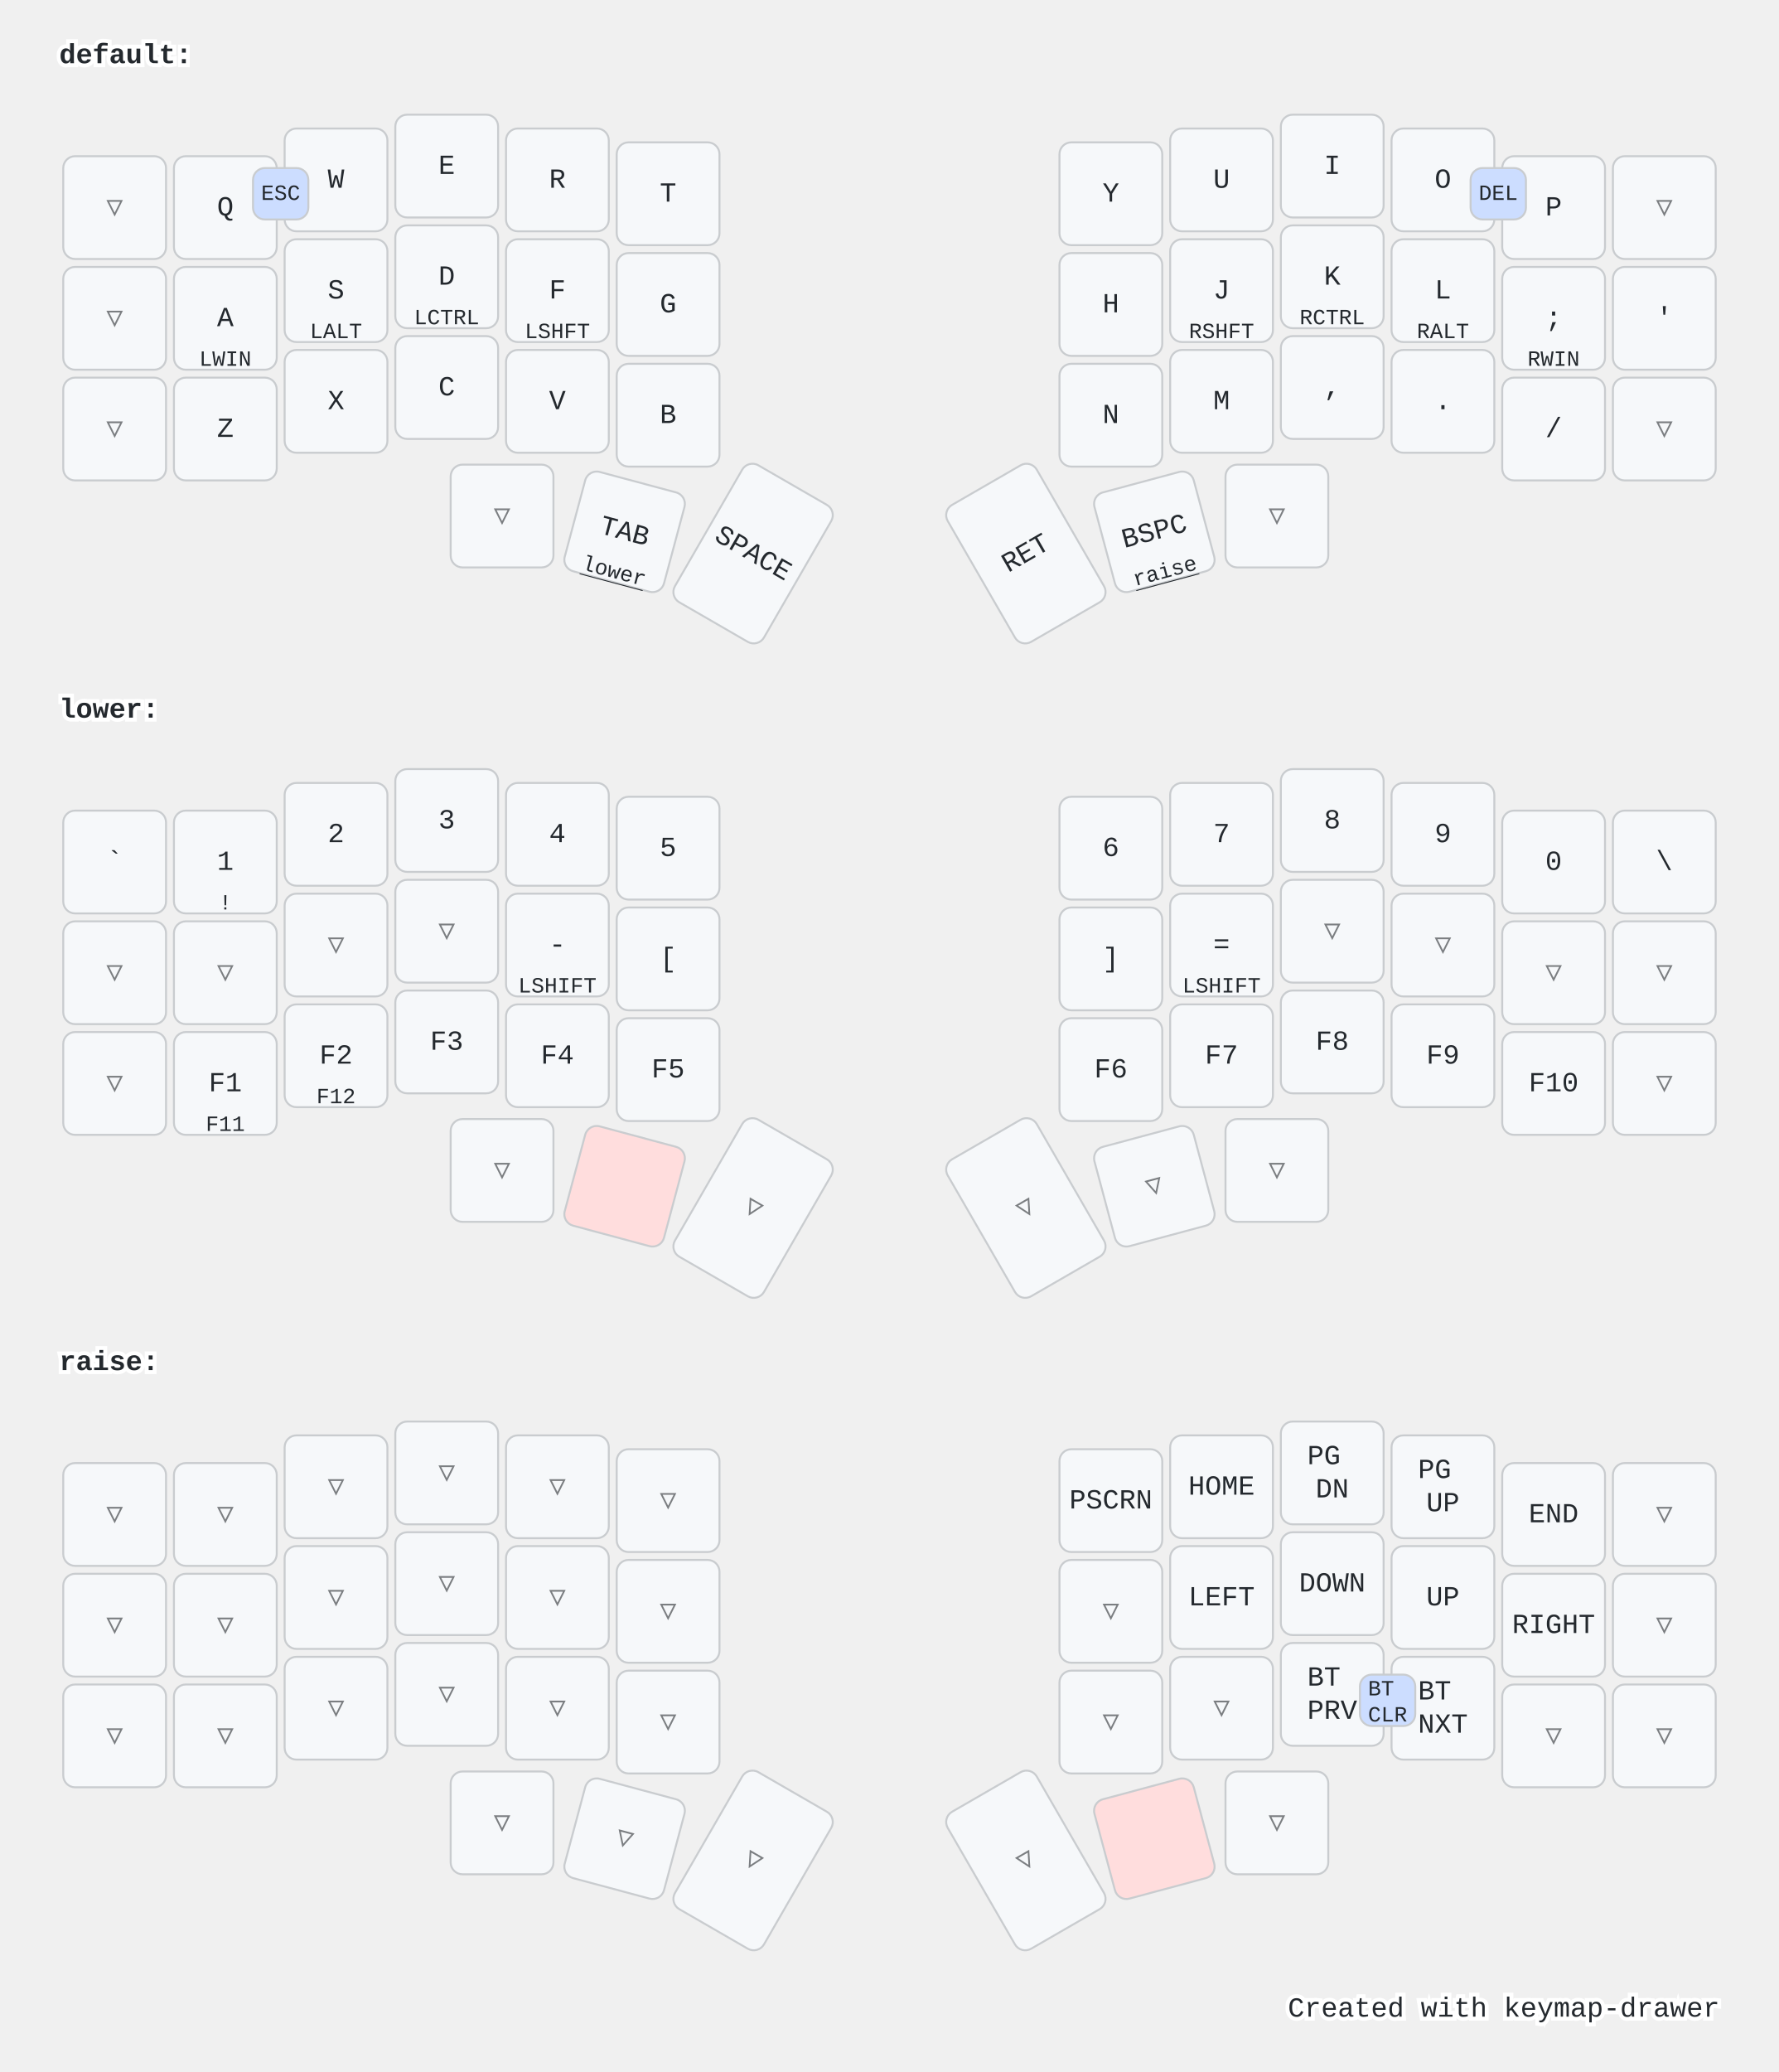
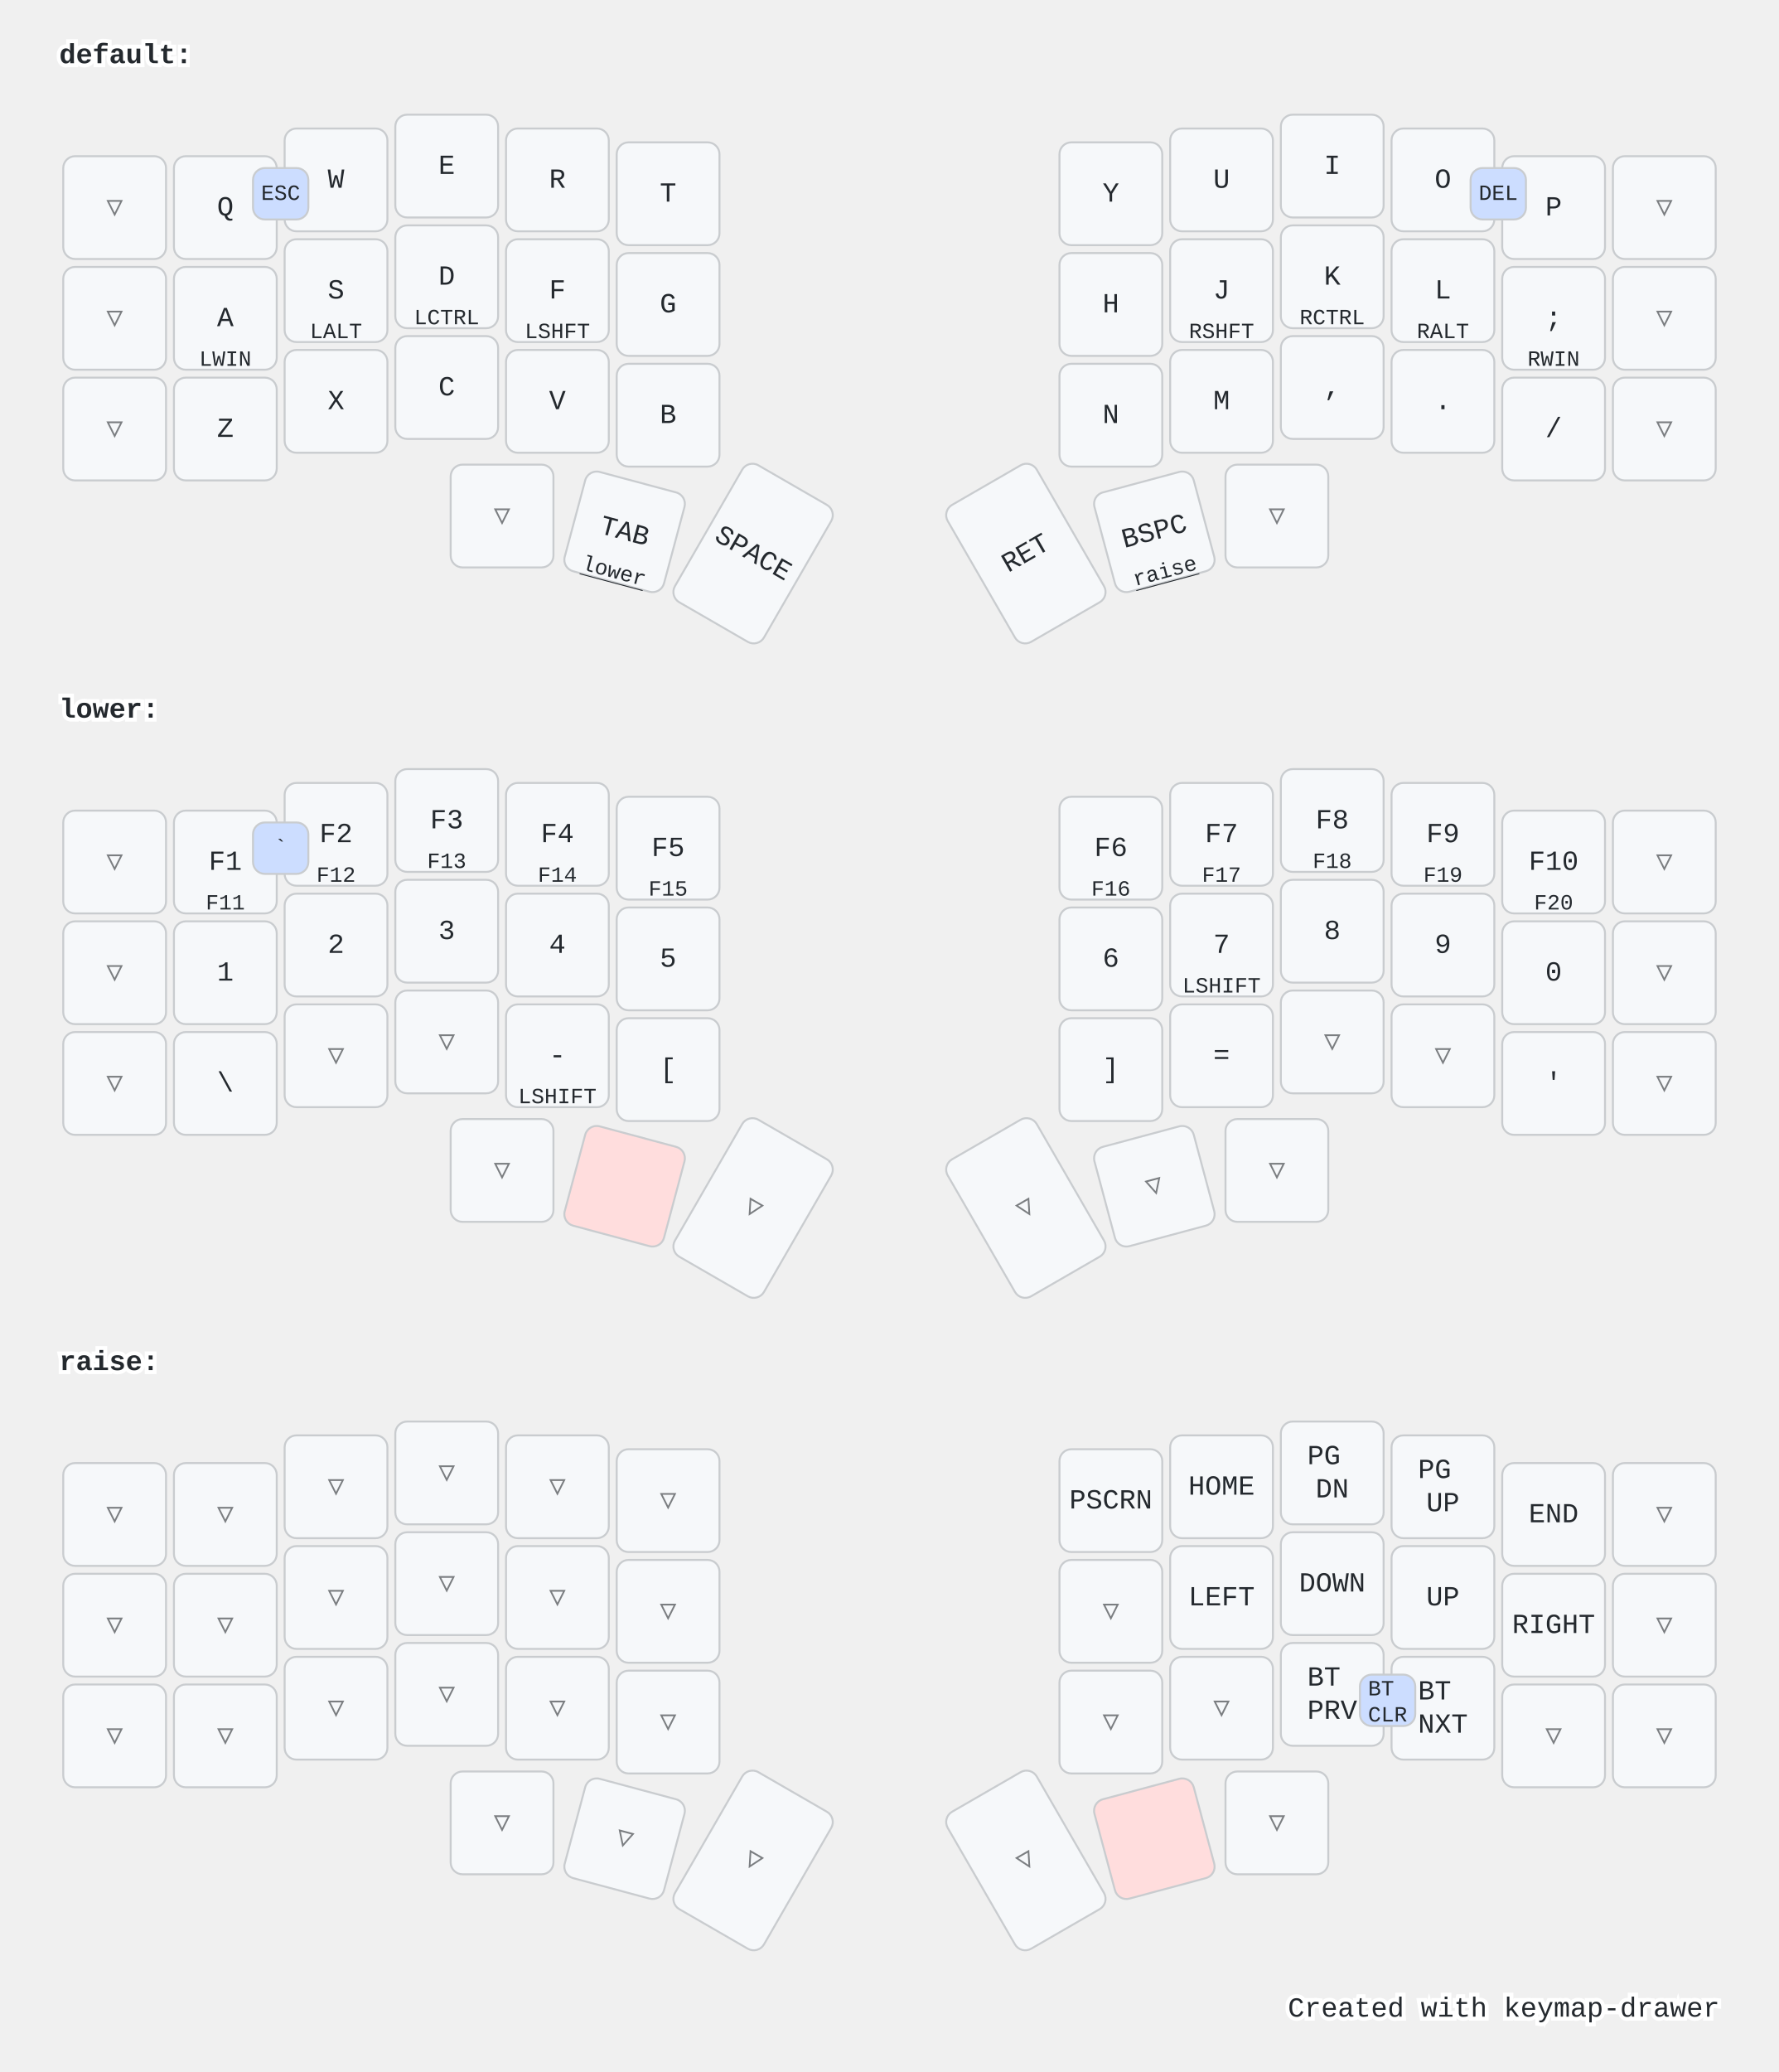
<svg xmlns="http://www.w3.org/2000/svg" width="900" height="1048" viewBox="0 0 900 1048" class="keymap">
  <style>/* inherit to force styles through use tags */
svg path {
    fill: inherit;
}

/* font and background color specifications */
svg.keymap {
    font-family: SFMono-Regular,Consolas,Liberation Mono,Menlo,monospace;
    font-size: 14px;
    font-kerning: normal;
    text-rendering: optimizeLegibility;
    fill: #24292e;
}

/* default key styling */
rect.key {
    fill: #f6f8fa;
}

rect.key, rect.combo {
    stroke: #c9cccf;
    stroke-width: 1;
}

/* default key side styling, only used is draw_key_sides is set */
rect.side {
    filter: brightness(90%);
}

/* color accent for combo boxes */
rect.combo, rect.combo-separate {
    fill: #cdf;
}

/* color accent for held keys */
rect.held, rect.combo.held {
    fill: #fdd;
}

/* color accent for ghost (optional) keys */
rect.ghost, rect.combo.ghost {
    stroke-dasharray: 4, 4;
    stroke-width: 2;
}

text {
    text-anchor: middle;
    dominant-baseline: middle;
}

/* styling for layer labels */
text.label {
    font-weight: bold;
    text-anchor: start;
    stroke: white;
    stroke-width: 4;
    paint-order: stroke;
}

/* styling for optional footer */
text.footer {
    text-anchor: end;
    dominant-baseline: auto;
    stroke: white;
    stroke-width: 4;
    paint-order: stroke;
}

/* styling for combo tap, and key non-tap label text */
text.combo, text.hold, text.shifted, text.left, text.right {
    font-size: 11px;
}

text.hold {
    text-anchor: middle;
    dominant-baseline: auto;
}

text.shifted {
    text-anchor: middle;
    dominant-baseline: hanging;
}

text.left {
    text-anchor: start;
}

text.right {
    text-anchor: end;
}

text.layer-activator {
    text-decoration: underline;
}

/* styling for hold/shifted label text in combo box */
text.combo.hold, text.combo.shifted, text.combo.left, text.combo.right {
    font-size: 8px;
}

/* lighter symbol for transparent keys */
text.trans {
    fill: #7b7e81;
}

/* styling for combo dendrons */
path.combo {
    stroke-width: 1;
    stroke: gray;
    fill: none;
}

/* Start Tabler Icons Cleanup */
/* cannot use height/width with glyphs */
.icon-tabler &gt; path {
    fill: inherit;
    stroke: inherit;
    stroke-width: 2;
}
/* hide tabler's default box */
.icon-tabler &gt; path[stroke="none"][fill="none"] {
    visibility: hidden;
}
/* End Tabler Icons Cleanup */

@media (prefers-color-scheme: dark) {
svg.keymap { fill: #d1d6db; }
rect.key { fill: #3f4750; }
rect.key, rect.combo { stroke: #60666c; }
rect.combo, rect.combo-separate { fill: #1f3d7a; }
rect.held, rect.combo.held { fill: #854747; }
text.label, text.footer { stroke: black; }
text.trans { fill: #7e8184; }
path.combo { stroke: #7f7f7f; }

}</style>
  <g transform="translate(30, 0)" class="layer-default">
    <text x="0" y="28" class="label" id="default">default:</text>
    <g transform="translate(0, 56)">
      <g transform="translate(28, 49)" class="key trans keypos-0">
        <rect rx="6" ry="6" x="-26" y="-26" width="52" height="52" class="key trans" />
        <text x="0" y="0" class="key trans tap">▽</text>
      </g>
      <g transform="translate(84, 49)" class="key keypos-1">
        <rect rx="6" ry="6" x="-26" y="-26" width="52" height="52" class="key" />
        <text x="0" y="0" class="key tap">Q</text>
      </g>
      <g transform="translate(140, 35)" class="key keypos-2">
        <rect rx="6" ry="6" x="-26" y="-26" width="52" height="52" class="key" />
        <text x="0" y="0" class="key tap">W</text>
      </g>
      <g transform="translate(196, 28)" class="key keypos-3">
        <rect rx="6" ry="6" x="-26" y="-26" width="52" height="52" class="key" />
        <text x="0" y="0" class="key tap">E</text>
      </g>
      <g transform="translate(252, 35)" class="key keypos-4">
        <rect rx="6" ry="6" x="-26" y="-26" width="52" height="52" class="key" />
        <text x="0" y="0" class="key tap">R</text>
      </g>
      <g transform="translate(308, 42)" class="key keypos-5">
        <rect rx="6" ry="6" x="-26" y="-26" width="52" height="52" class="key" />
        <text x="0" y="0" class="key tap">T</text>
      </g>
      <g transform="translate(532, 42)" class="key keypos-6">
        <rect rx="6" ry="6" x="-26" y="-26" width="52" height="52" class="key" />
        <text x="0" y="0" class="key tap">Y</text>
      </g>
      <g transform="translate(588, 35)" class="key keypos-7">
        <rect rx="6" ry="6" x="-26" y="-26" width="52" height="52" class="key" />
        <text x="0" y="0" class="key tap">U</text>
      </g>
      <g transform="translate(644, 28)" class="key keypos-8">
        <rect rx="6" ry="6" x="-26" y="-26" width="52" height="52" class="key" />
        <text x="0" y="0" class="key tap">I</text>
      </g>
      <g transform="translate(700, 35)" class="key keypos-9">
        <rect rx="6" ry="6" x="-26" y="-26" width="52" height="52" class="key" />
        <text x="0" y="0" class="key tap">O</text>
      </g>
      <g transform="translate(756, 49)" class="key keypos-10">
        <rect rx="6" ry="6" x="-26" y="-26" width="52" height="52" class="key" />
        <text x="0" y="0" class="key tap">P</text>
      </g>
      <g transform="translate(812, 49)" class="key trans keypos-11">
        <rect rx="6" ry="6" x="-26" y="-26" width="52" height="52" class="key trans" />
        <text x="0" y="0" class="key trans tap">▽</text>
      </g>
      <g transform="translate(28, 105)" class="key trans keypos-12">
        <rect rx="6" ry="6" x="-26" y="-26" width="52" height="52" class="key trans" />
        <text x="0" y="0" class="key trans tap">▽</text>
      </g>
      <g transform="translate(84, 105)" class="key keypos-13">
        <rect rx="6" ry="6" x="-26" y="-26" width="52" height="52" class="key" />
        <text x="0" y="0" class="key tap">A</text>
        <text x="0" y="24" class="key hold">LWIN</text>
      </g>
      <g transform="translate(140, 91)" class="key keypos-14">
        <rect rx="6" ry="6" x="-26" y="-26" width="52" height="52" class="key" />
        <text x="0" y="0" class="key tap">S</text>
        <text x="0" y="24" class="key hold">LALT</text>
      </g>
      <g transform="translate(196, 84)" class="key keypos-15">
        <rect rx="6" ry="6" x="-26" y="-26" width="52" height="52" class="key" />
        <text x="0" y="0" class="key tap">D</text>
        <text x="0" y="24" class="key hold">LCTRL</text>
      </g>
      <g transform="translate(252, 91)" class="key keypos-16">
        <rect rx="6" ry="6" x="-26" y="-26" width="52" height="52" class="key" />
        <text x="0" y="0" class="key tap">F</text>
        <text x="0" y="24" class="key hold">LSHFT</text>
      </g>
      <g transform="translate(308, 98)" class="key keypos-17">
        <rect rx="6" ry="6" x="-26" y="-26" width="52" height="52" class="key" />
        <text x="0" y="0" class="key tap">G</text>
      </g>
      <g transform="translate(532, 98)" class="key keypos-18">
        <rect rx="6" ry="6" x="-26" y="-26" width="52" height="52" class="key" />
        <text x="0" y="0" class="key tap">H</text>
      </g>
      <g transform="translate(588, 91)" class="key keypos-19">
        <rect rx="6" ry="6" x="-26" y="-26" width="52" height="52" class="key" />
        <text x="0" y="0" class="key tap">J</text>
        <text x="0" y="24" class="key hold">RSHFT</text>
      </g>
      <g transform="translate(644, 84)" class="key keypos-20">
        <rect rx="6" ry="6" x="-26" y="-26" width="52" height="52" class="key" />
        <text x="0" y="0" class="key tap">K</text>
        <text x="0" y="24" class="key hold">RCTRL</text>
      </g>
      <g transform="translate(700, 91)" class="key keypos-21">
        <rect rx="6" ry="6" x="-26" y="-26" width="52" height="52" class="key" />
        <text x="0" y="0" class="key tap">L</text>
        <text x="0" y="24" class="key hold">RALT</text>
      </g>
      <g transform="translate(756, 105)" class="key keypos-22">
        <rect rx="6" ry="6" x="-26" y="-26" width="52" height="52" class="key" />
        <text x="0" y="0" class="key tap">;</text>
        <text x="0" y="24" class="key hold">RWIN</text>
      </g>
-       <g transform="translate(812, 105)" class="key keypos-23">
-         <rect rx="6" ry="6" x="-26" y="-26" width="52" height="52" class="key" />
-         <text x="0" y="0" class="key tap">'</text>
+       <g transform="translate(812, 105)" class="key trans keypos-23">
+         <rect rx="6" ry="6" x="-26" y="-26" width="52" height="52" class="key trans" />
+         <text x="0" y="0" class="key trans tap">▽</text>
      </g>
      <g transform="translate(28, 161)" class="key trans keypos-24">
        <rect rx="6" ry="6" x="-26" y="-26" width="52" height="52" class="key trans" />
        <text x="0" y="0" class="key trans tap">▽</text>
      </g>
      <g transform="translate(84, 161)" class="key keypos-25">
        <rect rx="6" ry="6" x="-26" y="-26" width="52" height="52" class="key" />
        <text x="0" y="0" class="key tap">Z</text>
      </g>
      <g transform="translate(140, 147)" class="key keypos-26">
        <rect rx="6" ry="6" x="-26" y="-26" width="52" height="52" class="key" />
        <text x="0" y="0" class="key tap">X</text>
      </g>
      <g transform="translate(196, 140)" class="key keypos-27">
        <rect rx="6" ry="6" x="-26" y="-26" width="52" height="52" class="key" />
        <text x="0" y="0" class="key tap">C</text>
      </g>
      <g transform="translate(252, 147)" class="key keypos-28">
        <rect rx="6" ry="6" x="-26" y="-26" width="52" height="52" class="key" />
        <text x="0" y="0" class="key tap">V</text>
      </g>
      <g transform="translate(308, 154)" class="key keypos-29">
        <rect rx="6" ry="6" x="-26" y="-26" width="52" height="52" class="key" />
        <text x="0" y="0" class="key tap">B</text>
      </g>
      <g transform="translate(532, 154)" class="key keypos-30">
        <rect rx="6" ry="6" x="-26" y="-26" width="52" height="52" class="key" />
        <text x="0" y="0" class="key tap">N</text>
      </g>
      <g transform="translate(588, 147)" class="key keypos-31">
        <rect rx="6" ry="6" x="-26" y="-26" width="52" height="52" class="key" />
        <text x="0" y="0" class="key tap">M</text>
      </g>
      <g transform="translate(644, 140)" class="key keypos-32">
        <rect rx="6" ry="6" x="-26" y="-26" width="52" height="52" class="key" />
        <text x="0" y="0" class="key tap">,</text>
      </g>
      <g transform="translate(700, 147)" class="key keypos-33">
        <rect rx="6" ry="6" x="-26" y="-26" width="52" height="52" class="key" />
        <text x="0" y="0" class="key tap">.</text>
      </g>
      <g transform="translate(756, 161)" class="key keypos-34">
        <rect rx="6" ry="6" x="-26" y="-26" width="52" height="52" class="key" />
        <text x="0" y="0" class="key tap">/</text>
      </g>
      <g transform="translate(812, 161)" class="key trans keypos-35">
        <rect rx="6" ry="6" x="-26" y="-26" width="52" height="52" class="key trans" />
        <text x="0" y="0" class="key trans tap">▽</text>
      </g>
      <g transform="translate(224, 205)" class="key trans keypos-36">
        <rect rx="6" ry="6" x="-26" y="-26" width="52" height="52" class="key trans" />
        <text x="0" y="0" class="key trans tap">▽</text>
      </g>
      <g transform="translate(286, 213) rotate(15.0)" class="key keypos-37">
        <rect rx="6" ry="6" x="-26" y="-26" width="52" height="52" class="key" />
        <text x="0" y="0" class="key tap">TAB</text>
        <a href="#lower">
          <text x="0" y="24" class="key hold layer-activator">lower</text>
        </a>
      </g>
      <g transform="translate(351, 224) rotate(30.0)" class="key keypos-38">
        <rect rx="6" ry="6" x="-26" y="-40" width="52" height="80" class="key" />
        <text x="0" y="0" class="key tap">SPACE</text>
      </g>
      <g transform="translate(489, 224) rotate(-30.0)" class="key keypos-39">
        <rect rx="6" ry="6" x="-26" y="-40" width="52" height="80" class="key" />
        <text x="0" y="0" class="key tap">RET</text>
      </g>
      <g transform="translate(554, 213) rotate(-15.0)" class="key keypos-40">
        <rect rx="6" ry="6" x="-26" y="-26" width="52" height="52" class="key" />
        <text x="0" y="0" class="key tap">BSPC</text>
        <a href="#raise">
          <text x="0" y="24" class="key hold layer-activator">raise</text>
        </a>
      </g>
      <g transform="translate(616, 205)" class="key trans keypos-41">
        <rect rx="6" ry="6" x="-26" y="-26" width="52" height="52" class="key trans" />
        <text x="0" y="0" class="key trans tap">▽</text>
      </g>
      <g class="combo combopos-0">
        <rect rx="6" ry="6" x="98" y="29" width="28" height="26" class="combo" />
        <text x="112" y="42" class="combo tap">ESC</text>
      </g>
      <g class="combo combopos-1">
        <rect rx="6" ry="6" x="714" y="29" width="28" height="26" class="combo" />
        <text x="728" y="42" class="combo tap">DEL</text>
      </g>
    </g>
  </g>
  <g transform="translate(30, 331)" class="layer-lower">
    <text x="0" y="28" class="label" id="lower">lower:</text>
    <g transform="translate(0, 56)">
-       <g transform="translate(28, 49)" class="key keypos-0">
-         <rect rx="6" ry="6" x="-26" y="-26" width="52" height="52" class="key" />
-         <text x="0" y="0" class="key tap">`</text>
+       <g transform="translate(28, 49)" class="key trans keypos-0">
+         <rect rx="6" ry="6" x="-26" y="-26" width="52" height="52" class="key trans" />
+         <text x="0" y="0" class="key trans tap">▽</text>
      </g>
      <g transform="translate(84, 49)" class="key keypos-1">
        <rect rx="6" ry="6" x="-26" y="-26" width="52" height="52" class="key" />
+         <text x="0" y="0" class="key tap">F1</text>
+         <text x="0" y="24" class="key hold">F11</text>
+       </g>
+       <g transform="translate(140, 35)" class="key keypos-2">
+         <rect rx="6" ry="6" x="-26" y="-26" width="52" height="52" class="key" />
+         <text x="0" y="0" class="key tap">F2</text>
+         <text x="0" y="24" class="key hold">F12</text>
+       </g>
+       <g transform="translate(196, 28)" class="key keypos-3">
+         <rect rx="6" ry="6" x="-26" y="-26" width="52" height="52" class="key" />
+         <text x="0" y="0" class="key tap">F3</text>
+         <text x="0" y="24" class="key hold">F13</text>
+       </g>
+       <g transform="translate(252, 35)" class="key keypos-4">
+         <rect rx="6" ry="6" x="-26" y="-26" width="52" height="52" class="key" />
+         <text x="0" y="0" class="key tap">F4</text>
+         <text x="0" y="24" class="key hold">F14</text>
+       </g>
+       <g transform="translate(308, 42)" class="key keypos-5">
+         <rect rx="6" ry="6" x="-26" y="-26" width="52" height="52" class="key" />
+         <text x="0" y="0" class="key tap">F5</text>
+         <text x="0" y="24" class="key hold">F15</text>
+       </g>
+       <g transform="translate(532, 42)" class="key keypos-6">
+         <rect rx="6" ry="6" x="-26" y="-26" width="52" height="52" class="key" />
+         <text x="0" y="0" class="key tap">F6</text>
+         <text x="0" y="24" class="key hold">F16</text>
+       </g>
+       <g transform="translate(588, 35)" class="key keypos-7">
+         <rect rx="6" ry="6" x="-26" y="-26" width="52" height="52" class="key" />
+         <text x="0" y="0" class="key tap">F7</text>
+         <text x="0" y="24" class="key hold">F17</text>
+       </g>
+       <g transform="translate(644, 28)" class="key keypos-8">
+         <rect rx="6" ry="6" x="-26" y="-26" width="52" height="52" class="key" />
+         <text x="0" y="0" class="key tap">F8</text>
+         <text x="0" y="24" class="key hold">F18</text>
+       </g>
+       <g transform="translate(700, 35)" class="key keypos-9">
+         <rect rx="6" ry="6" x="-26" y="-26" width="52" height="52" class="key" />
+         <text x="0" y="0" class="key tap">F9</text>
+         <text x="0" y="24" class="key hold">F19</text>
+       </g>
+       <g transform="translate(756, 49)" class="key keypos-10">
+         <rect rx="6" ry="6" x="-26" y="-26" width="52" height="52" class="key" />
+         <text x="0" y="0" class="key tap">F10</text>
+         <text x="0" y="24" class="key hold">F20</text>
+       </g>
+       <g transform="translate(812, 49)" class="key trans keypos-11">
+         <rect rx="6" ry="6" x="-26" y="-26" width="52" height="52" class="key trans" />
+         <text x="0" y="0" class="key trans tap">▽</text>
+       </g>
+       <g transform="translate(28, 105)" class="key trans keypos-12">
+         <rect rx="6" ry="6" x="-26" y="-26" width="52" height="52" class="key trans" />
+         <text x="0" y="0" class="key trans tap">▽</text>
+       </g>
+       <g transform="translate(84, 105)" class="key keypos-13">
+         <rect rx="6" ry="6" x="-26" y="-26" width="52" height="52" class="key" />
        <text x="0" y="0" class="key tap">1</text>
-         <text x="0" y="24" class="key hold">!</text>
-       </g>
-       <g transform="translate(140, 35)" class="key keypos-2">
+       </g>
+       <g transform="translate(140, 91)" class="key keypos-14">
        <rect rx="6" ry="6" x="-26" y="-26" width="52" height="52" class="key" />
        <text x="0" y="0" class="key tap">2</text>
      </g>
-       <g transform="translate(196, 28)" class="key keypos-3">
+       <g transform="translate(196, 84)" class="key keypos-15">
        <rect rx="6" ry="6" x="-26" y="-26" width="52" height="52" class="key" />
        <text x="0" y="0" class="key tap">3</text>
      </g>
-       <g transform="translate(252, 35)" class="key keypos-4">
+       <g transform="translate(252, 91)" class="key keypos-16">
        <rect rx="6" ry="6" x="-26" y="-26" width="52" height="52" class="key" />
        <text x="0" y="0" class="key tap">4</text>
      </g>
-       <g transform="translate(308, 42)" class="key keypos-5">
+       <g transform="translate(308, 98)" class="key keypos-17">
        <rect rx="6" ry="6" x="-26" y="-26" width="52" height="52" class="key" />
        <text x="0" y="0" class="key tap">5</text>
      </g>
-       <g transform="translate(532, 42)" class="key keypos-6">
+       <g transform="translate(532, 98)" class="key keypos-18">
        <rect rx="6" ry="6" x="-26" y="-26" width="52" height="52" class="key" />
        <text x="0" y="0" class="key tap">6</text>
      </g>
-       <g transform="translate(588, 35)" class="key keypos-7">
+       <g transform="translate(588, 91)" class="key keypos-19">
        <rect rx="6" ry="6" x="-26" y="-26" width="52" height="52" class="key" />
        <text x="0" y="0" class="key tap">7</text>
-       </g>
-       <g transform="translate(644, 28)" class="key keypos-8">
+         <text x="0" y="24" class="key hold">LSHIFT</text>
+       </g>
+       <g transform="translate(644, 84)" class="key keypos-20">
        <rect rx="6" ry="6" x="-26" y="-26" width="52" height="52" class="key" />
        <text x="0" y="0" class="key tap">8</text>
      </g>
-       <g transform="translate(700, 35)" class="key keypos-9">
+       <g transform="translate(700, 91)" class="key keypos-21">
        <rect rx="6" ry="6" x="-26" y="-26" width="52" height="52" class="key" />
        <text x="0" y="0" class="key tap">9</text>
      </g>
-       <g transform="translate(756, 49)" class="key keypos-10">
+       <g transform="translate(756, 105)" class="key keypos-22">
        <rect rx="6" ry="6" x="-26" y="-26" width="52" height="52" class="key" />
        <text x="0" y="0" class="key tap">0</text>
      </g>
-       <g transform="translate(812, 49)" class="key keypos-11">
+       <g transform="translate(812, 105)" class="key trans keypos-23">
+         <rect rx="6" ry="6" x="-26" y="-26" width="52" height="52" class="key trans" />
+         <text x="0" y="0" class="key trans tap">▽</text>
+       </g>
+       <g transform="translate(28, 161)" class="key trans keypos-24">
+         <rect rx="6" ry="6" x="-26" y="-26" width="52" height="52" class="key trans" />
+         <text x="0" y="0" class="key trans tap">▽</text>
+       </g>
+       <g transform="translate(84, 161)" class="key keypos-25">
        <rect rx="6" ry="6" x="-26" y="-26" width="52" height="52" class="key" />
        <text x="0" y="0" class="key tap">\</text>
      </g>
-       <g transform="translate(28, 105)" class="key trans keypos-12">
-         <rect rx="6" ry="6" x="-26" y="-26" width="52" height="52" class="key trans" />
-         <text x="0" y="0" class="key trans tap">▽</text>
-       </g>
-       <g transform="translate(84, 105)" class="key trans keypos-13">
-         <rect rx="6" ry="6" x="-26" y="-26" width="52" height="52" class="key trans" />
-         <text x="0" y="0" class="key trans tap">▽</text>
-       </g>
-       <g transform="translate(140, 91)" class="key trans keypos-14">
-         <rect rx="6" ry="6" x="-26" y="-26" width="52" height="52" class="key trans" />
-         <text x="0" y="0" class="key trans tap">▽</text>
-       </g>
-       <g transform="translate(196, 84)" class="key trans keypos-15">
-         <rect rx="6" ry="6" x="-26" y="-26" width="52" height="52" class="key trans" />
-         <text x="0" y="0" class="key trans tap">▽</text>
-       </g>
-       <g transform="translate(252, 91)" class="key keypos-16">
+       <g transform="translate(140, 147)" class="key trans keypos-26">
+         <rect rx="6" ry="6" x="-26" y="-26" width="52" height="52" class="key trans" />
+         <text x="0" y="0" class="key trans tap">▽</text>
+       </g>
+       <g transform="translate(196, 140)" class="key trans keypos-27">
+         <rect rx="6" ry="6" x="-26" y="-26" width="52" height="52" class="key trans" />
+         <text x="0" y="0" class="key trans tap">▽</text>
+       </g>
+       <g transform="translate(252, 147)" class="key keypos-28">
        <rect rx="6" ry="6" x="-26" y="-26" width="52" height="52" class="key" />
        <text x="0" y="0" class="key tap">-</text>
        <text x="0" y="24" class="key hold">LSHIFT</text>
      </g>
-       <g transform="translate(308, 98)" class="key keypos-17">
+       <g transform="translate(308, 154)" class="key keypos-29">
        <rect rx="6" ry="6" x="-26" y="-26" width="52" height="52" class="key" />
        <text x="0" y="0" class="key tap">[</text>
      </g>
-       <g transform="translate(532, 98)" class="key keypos-18">
+       <g transform="translate(532, 154)" class="key keypos-30">
        <rect rx="6" ry="6" x="-26" y="-26" width="52" height="52" class="key" />
        <text x="0" y="0" class="key tap">]</text>
      </g>
-       <g transform="translate(588, 91)" class="key keypos-19">
+       <g transform="translate(588, 147)" class="key keypos-31">
        <rect rx="6" ry="6" x="-26" y="-26" width="52" height="52" class="key" />
        <text x="0" y="0" class="key tap">=</text>
-         <text x="0" y="24" class="key hold">LSHIFT</text>
-       </g>
-       <g transform="translate(644, 84)" class="key trans keypos-20">
-         <rect rx="6" ry="6" x="-26" y="-26" width="52" height="52" class="key trans" />
-         <text x="0" y="0" class="key trans tap">▽</text>
-       </g>
-       <g transform="translate(700, 91)" class="key trans keypos-21">
-         <rect rx="6" ry="6" x="-26" y="-26" width="52" height="52" class="key trans" />
-         <text x="0" y="0" class="key trans tap">▽</text>
-       </g>
-       <g transform="translate(756, 105)" class="key trans keypos-22">
-         <rect rx="6" ry="6" x="-26" y="-26" width="52" height="52" class="key trans" />
-         <text x="0" y="0" class="key trans tap">▽</text>
-       </g>
-       <g transform="translate(812, 105)" class="key trans keypos-23">
-         <rect rx="6" ry="6" x="-26" y="-26" width="52" height="52" class="key trans" />
-         <text x="0" y="0" class="key trans tap">▽</text>
-       </g>
-       <g transform="translate(28, 161)" class="key trans keypos-24">
-         <rect rx="6" ry="6" x="-26" y="-26" width="52" height="52" class="key trans" />
-         <text x="0" y="0" class="key trans tap">▽</text>
-       </g>
-       <g transform="translate(84, 161)" class="key keypos-25">
-         <rect rx="6" ry="6" x="-26" y="-26" width="52" height="52" class="key" />
-         <text x="0" y="0" class="key tap">F1</text>
-         <text x="0" y="24" class="key hold">F11</text>
-       </g>
-       <g transform="translate(140, 147)" class="key keypos-26">
-         <rect rx="6" ry="6" x="-26" y="-26" width="52" height="52" class="key" />
-         <text x="0" y="0" class="key tap">F2</text>
-         <text x="0" y="24" class="key hold">F12</text>
-       </g>
-       <g transform="translate(196, 140)" class="key keypos-27">
-         <rect rx="6" ry="6" x="-26" y="-26" width="52" height="52" class="key" />
-         <text x="0" y="0" class="key tap">F3</text>
-       </g>
-       <g transform="translate(252, 147)" class="key keypos-28">
-         <rect rx="6" ry="6" x="-26" y="-26" width="52" height="52" class="key" />
-         <text x="0" y="0" class="key tap">F4</text>
-       </g>
-       <g transform="translate(308, 154)" class="key keypos-29">
-         <rect rx="6" ry="6" x="-26" y="-26" width="52" height="52" class="key" />
-         <text x="0" y="0" class="key tap">F5</text>
-       </g>
-       <g transform="translate(532, 154)" class="key keypos-30">
-         <rect rx="6" ry="6" x="-26" y="-26" width="52" height="52" class="key" />
-         <text x="0" y="0" class="key tap">F6</text>
-       </g>
-       <g transform="translate(588, 147)" class="key keypos-31">
-         <rect rx="6" ry="6" x="-26" y="-26" width="52" height="52" class="key" />
-         <text x="0" y="0" class="key tap">F7</text>
-       </g>
-       <g transform="translate(644, 140)" class="key keypos-32">
-         <rect rx="6" ry="6" x="-26" y="-26" width="52" height="52" class="key" />
-         <text x="0" y="0" class="key tap">F8</text>
-       </g>
-       <g transform="translate(700, 147)" class="key keypos-33">
-         <rect rx="6" ry="6" x="-26" y="-26" width="52" height="52" class="key" />
-         <text x="0" y="0" class="key tap">F9</text>
+       </g>
+       <g transform="translate(644, 140)" class="key trans keypos-32">
+         <rect rx="6" ry="6" x="-26" y="-26" width="52" height="52" class="key trans" />
+         <text x="0" y="0" class="key trans tap">▽</text>
+       </g>
+       <g transform="translate(700, 147)" class="key trans keypos-33">
+         <rect rx="6" ry="6" x="-26" y="-26" width="52" height="52" class="key trans" />
+         <text x="0" y="0" class="key trans tap">▽</text>
      </g>
      <g transform="translate(756, 161)" class="key keypos-34">
        <rect rx="6" ry="6" x="-26" y="-26" width="52" height="52" class="key" />
-         <text x="0" y="0" class="key tap">F10</text>
+         <text x="0" y="0" class="key tap">'</text>
      </g>
      <g transform="translate(812, 161)" class="key trans keypos-35">
        <rect rx="6" ry="6" x="-26" y="-26" width="52" height="52" class="key trans" />
        <text x="0" y="0" class="key trans tap">▽</text>
      </g>
      <g transform="translate(224, 205)" class="key trans keypos-36">
        <rect rx="6" ry="6" x="-26" y="-26" width="52" height="52" class="key trans" />
        <text x="0" y="0" class="key trans tap">▽</text>
      </g>
      <g transform="translate(286, 213) rotate(15.0)" class="key held keypos-37">
        <rect rx="6" ry="6" x="-26" y="-26" width="52" height="52" class="key held" />
      </g>
      <g transform="translate(351, 224) rotate(30.0)" class="key trans keypos-38">
        <rect rx="6" ry="6" x="-26" y="-40" width="52" height="80" class="key trans" />
        <text x="0" y="0" class="key trans tap">▽</text>
      </g>
      <g transform="translate(489, 224) rotate(-30.0)" class="key trans keypos-39">
        <rect rx="6" ry="6" x="-26" y="-40" width="52" height="80" class="key trans" />
        <text x="0" y="0" class="key trans tap">▽</text>
      </g>
      <g transform="translate(554, 213) rotate(-15.0)" class="key trans keypos-40">
        <rect rx="6" ry="6" x="-26" y="-26" width="52" height="52" class="key trans" />
        <text x="0" y="0" class="key trans tap">▽</text>
      </g>
      <g transform="translate(616, 205)" class="key trans keypos-41">
        <rect rx="6" ry="6" x="-26" y="-26" width="52" height="52" class="key trans" />
        <text x="0" y="0" class="key trans tap">▽</text>
+       </g>
+       <g class="combo combopos-0">
+         <rect rx="6" ry="6" x="98" y="29" width="28" height="26" class="combo" />
+         <text x="112" y="42" class="combo tap">`</text>
      </g>
    </g>
  </g>
  <g transform="translate(30, 661)" class="layer-raise">
    <text x="0" y="28" class="label" id="raise">raise:</text>
    <g transform="translate(0, 56)">
      <g transform="translate(28, 49)" class="key trans keypos-0">
        <rect rx="6" ry="6" x="-26" y="-26" width="52" height="52" class="key trans" />
        <text x="0" y="0" class="key trans tap">▽</text>
      </g>
      <g transform="translate(84, 49)" class="key trans keypos-1">
        <rect rx="6" ry="6" x="-26" y="-26" width="52" height="52" class="key trans" />
        <text x="0" y="0" class="key trans tap">▽</text>
      </g>
      <g transform="translate(140, 35)" class="key trans keypos-2">
        <rect rx="6" ry="6" x="-26" y="-26" width="52" height="52" class="key trans" />
        <text x="0" y="0" class="key trans tap">▽</text>
      </g>
      <g transform="translate(196, 28)" class="key trans keypos-3">
        <rect rx="6" ry="6" x="-26" y="-26" width="52" height="52" class="key trans" />
        <text x="0" y="0" class="key trans tap">▽</text>
      </g>
      <g transform="translate(252, 35)" class="key trans keypos-4">
        <rect rx="6" ry="6" x="-26" y="-26" width="52" height="52" class="key trans" />
        <text x="0" y="0" class="key trans tap">▽</text>
      </g>
      <g transform="translate(308, 42)" class="key trans keypos-5">
        <rect rx="6" ry="6" x="-26" y="-26" width="52" height="52" class="key trans" />
        <text x="0" y="0" class="key trans tap">▽</text>
      </g>
      <g transform="translate(532, 42)" class="key keypos-6">
        <rect rx="6" ry="6" x="-26" y="-26" width="52" height="52" class="key" />
        <text x="0" y="0" class="key tap">PSCRN</text>
      </g>
      <g transform="translate(588, 35)" class="key keypos-7">
        <rect rx="6" ry="6" x="-26" y="-26" width="52" height="52" class="key" />
        <text x="0" y="0" class="key tap">HOME</text>
      </g>
      <g transform="translate(644, 28)" class="key keypos-8">
        <rect rx="6" ry="6" x="-26" y="-26" width="52" height="52" class="key" />
        <text x="0" y="0" class="key tap">
          <tspan x="0" dy="-0.6em">PG</tspan>
          <tspan x="0" dy="1.2em">DN</tspan>
        </text>
      </g>
      <g transform="translate(700, 35)" class="key keypos-9">
        <rect rx="6" ry="6" x="-26" y="-26" width="52" height="52" class="key" />
        <text x="0" y="0" class="key tap">
          <tspan x="0" dy="-0.6em">PG</tspan>
          <tspan x="0" dy="1.2em">UP</tspan>
        </text>
      </g>
      <g transform="translate(756, 49)" class="key keypos-10">
        <rect rx="6" ry="6" x="-26" y="-26" width="52" height="52" class="key" />
        <text x="0" y="0" class="key tap">END</text>
      </g>
      <g transform="translate(812, 49)" class="key trans keypos-11">
        <rect rx="6" ry="6" x="-26" y="-26" width="52" height="52" class="key trans" />
        <text x="0" y="0" class="key trans tap">▽</text>
      </g>
      <g transform="translate(28, 105)" class="key trans keypos-12">
        <rect rx="6" ry="6" x="-26" y="-26" width="52" height="52" class="key trans" />
        <text x="0" y="0" class="key trans tap">▽</text>
      </g>
      <g transform="translate(84, 105)" class="key trans keypos-13">
        <rect rx="6" ry="6" x="-26" y="-26" width="52" height="52" class="key trans" />
        <text x="0" y="0" class="key trans tap">▽</text>
      </g>
      <g transform="translate(140, 91)" class="key trans keypos-14">
        <rect rx="6" ry="6" x="-26" y="-26" width="52" height="52" class="key trans" />
        <text x="0" y="0" class="key trans tap">▽</text>
      </g>
      <g transform="translate(196, 84)" class="key trans keypos-15">
        <rect rx="6" ry="6" x="-26" y="-26" width="52" height="52" class="key trans" />
        <text x="0" y="0" class="key trans tap">▽</text>
      </g>
      <g transform="translate(252, 91)" class="key trans keypos-16">
        <rect rx="6" ry="6" x="-26" y="-26" width="52" height="52" class="key trans" />
        <text x="0" y="0" class="key trans tap">▽</text>
      </g>
      <g transform="translate(308, 98)" class="key trans keypos-17">
        <rect rx="6" ry="6" x="-26" y="-26" width="52" height="52" class="key trans" />
        <text x="0" y="0" class="key trans tap">▽</text>
      </g>
      <g transform="translate(532, 98)" class="key trans keypos-18">
        <rect rx="6" ry="6" x="-26" y="-26" width="52" height="52" class="key trans" />
        <text x="0" y="0" class="key trans tap">▽</text>
      </g>
      <g transform="translate(588, 91)" class="key keypos-19">
        <rect rx="6" ry="6" x="-26" y="-26" width="52" height="52" class="key" />
        <text x="0" y="0" class="key tap">LEFT</text>
      </g>
      <g transform="translate(644, 84)" class="key keypos-20">
        <rect rx="6" ry="6" x="-26" y="-26" width="52" height="52" class="key" />
        <text x="0" y="0" class="key tap">DOWN</text>
      </g>
      <g transform="translate(700, 91)" class="key keypos-21">
        <rect rx="6" ry="6" x="-26" y="-26" width="52" height="52" class="key" />
        <text x="0" y="0" class="key tap">UP</text>
      </g>
      <g transform="translate(756, 105)" class="key keypos-22">
        <rect rx="6" ry="6" x="-26" y="-26" width="52" height="52" class="key" />
        <text x="0" y="0" class="key tap">RIGHT</text>
      </g>
      <g transform="translate(812, 105)" class="key trans keypos-23">
        <rect rx="6" ry="6" x="-26" y="-26" width="52" height="52" class="key trans" />
        <text x="0" y="0" class="key trans tap">▽</text>
      </g>
      <g transform="translate(28, 161)" class="key trans keypos-24">
        <rect rx="6" ry="6" x="-26" y="-26" width="52" height="52" class="key trans" />
        <text x="0" y="0" class="key trans tap">▽</text>
      </g>
      <g transform="translate(84, 161)" class="key trans keypos-25">
        <rect rx="6" ry="6" x="-26" y="-26" width="52" height="52" class="key trans" />
        <text x="0" y="0" class="key trans tap">▽</text>
      </g>
      <g transform="translate(140, 147)" class="key trans keypos-26">
        <rect rx="6" ry="6" x="-26" y="-26" width="52" height="52" class="key trans" />
        <text x="0" y="0" class="key trans tap">▽</text>
      </g>
      <g transform="translate(196, 140)" class="key trans keypos-27">
        <rect rx="6" ry="6" x="-26" y="-26" width="52" height="52" class="key trans" />
        <text x="0" y="0" class="key trans tap">▽</text>
      </g>
      <g transform="translate(252, 147)" class="key trans keypos-28">
        <rect rx="6" ry="6" x="-26" y="-26" width="52" height="52" class="key trans" />
        <text x="0" y="0" class="key trans tap">▽</text>
      </g>
      <g transform="translate(308, 154)" class="key trans keypos-29">
        <rect rx="6" ry="6" x="-26" y="-26" width="52" height="52" class="key trans" />
        <text x="0" y="0" class="key trans tap">▽</text>
      </g>
      <g transform="translate(532, 154)" class="key trans keypos-30">
        <rect rx="6" ry="6" x="-26" y="-26" width="52" height="52" class="key trans" />
        <text x="0" y="0" class="key trans tap">▽</text>
      </g>
      <g transform="translate(588, 147)" class="key trans keypos-31">
        <rect rx="6" ry="6" x="-26" y="-26" width="52" height="52" class="key trans" />
        <text x="0" y="0" class="key trans tap">▽</text>
      </g>
      <g transform="translate(644, 140)" class="key keypos-32">
        <rect rx="6" ry="6" x="-26" y="-26" width="52" height="52" class="key" />
        <text x="0" y="0" class="key tap">
          <tspan x="0" dy="-0.6em">BT</tspan>
          <tspan x="0" dy="1.2em">PRV</tspan>
        </text>
      </g>
      <g transform="translate(700, 147)" class="key keypos-33">
        <rect rx="6" ry="6" x="-26" y="-26" width="52" height="52" class="key" />
        <text x="0" y="0" class="key tap">
          <tspan x="0" dy="-0.6em">BT</tspan>
          <tspan x="0" dy="1.2em">NXT</tspan>
        </text>
      </g>
      <g transform="translate(756, 161)" class="key trans keypos-34">
        <rect rx="6" ry="6" x="-26" y="-26" width="52" height="52" class="key trans" />
        <text x="0" y="0" class="key trans tap">▽</text>
      </g>
      <g transform="translate(812, 161)" class="key trans keypos-35">
        <rect rx="6" ry="6" x="-26" y="-26" width="52" height="52" class="key trans" />
        <text x="0" y="0" class="key trans tap">▽</text>
      </g>
      <g transform="translate(224, 205)" class="key trans keypos-36">
        <rect rx="6" ry="6" x="-26" y="-26" width="52" height="52" class="key trans" />
        <text x="0" y="0" class="key trans tap">▽</text>
      </g>
      <g transform="translate(286, 213) rotate(15.0)" class="key trans keypos-37">
        <rect rx="6" ry="6" x="-26" y="-26" width="52" height="52" class="key trans" />
        <text x="0" y="0" class="key trans tap">▽</text>
      </g>
      <g transform="translate(351, 224) rotate(30.0)" class="key trans keypos-38">
        <rect rx="6" ry="6" x="-26" y="-40" width="52" height="80" class="key trans" />
        <text x="0" y="0" class="key trans tap">▽</text>
      </g>
      <g transform="translate(489, 224) rotate(-30.0)" class="key trans keypos-39">
        <rect rx="6" ry="6" x="-26" y="-40" width="52" height="80" class="key trans" />
        <text x="0" y="0" class="key trans tap">▽</text>
      </g>
      <g transform="translate(554, 213) rotate(-15.0)" class="key held keypos-40">
        <rect rx="6" ry="6" x="-26" y="-26" width="52" height="52" class="key held" />
      </g>
      <g transform="translate(616, 205)" class="key trans keypos-41">
        <rect rx="6" ry="6" x="-26" y="-26" width="52" height="52" class="key trans" />
        <text x="0" y="0" class="key trans tap">▽</text>
      </g>
      <g class="combo combopos-0">
        <rect rx="6" ry="6" x="658" y="130" width="28" height="26" class="combo" />
        <text x="672" y="144" class="combo tap">
          <tspan x="672" dy="-0.6em">BT</tspan>
          <tspan x="672" dy="1.2em">CLR</tspan>
        </text>
      </g>
    </g>
  </g>
  <text x="870.0" y="1020.0" class="footer">Created with <a href="https://github.com/caksoylar/keymap-drawer">keymap-drawer</a>
  </text>
</svg>
